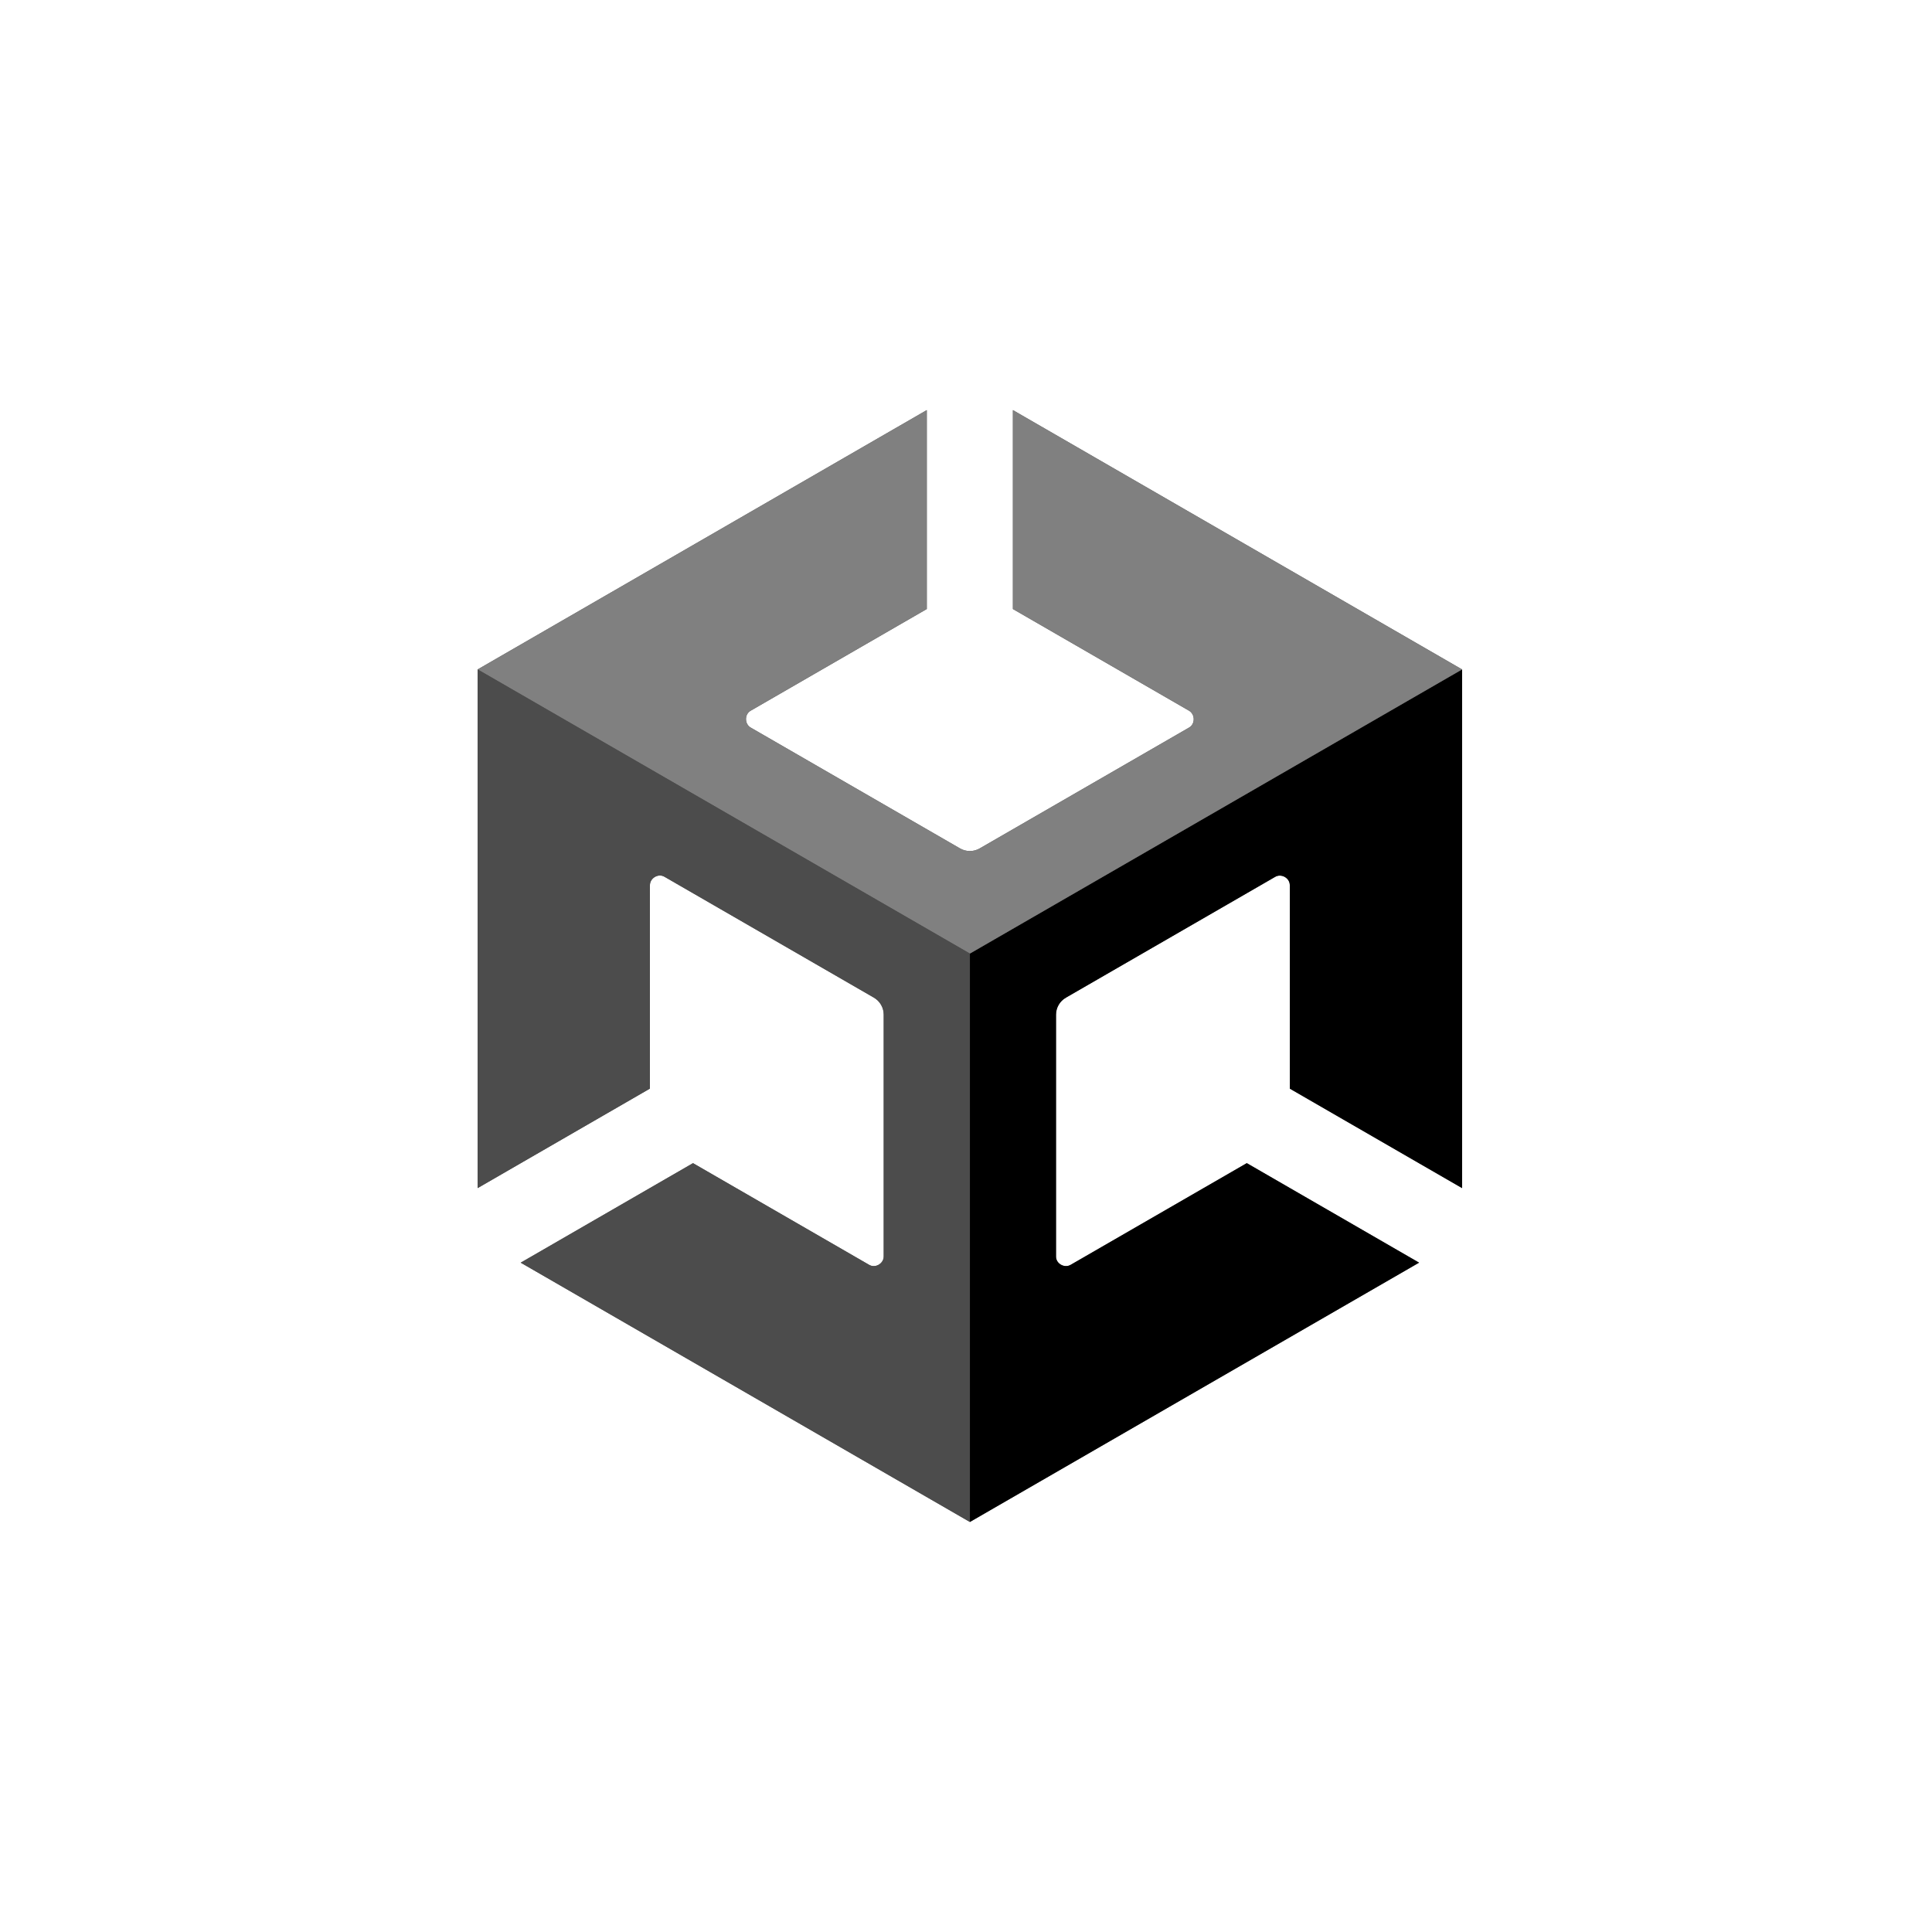
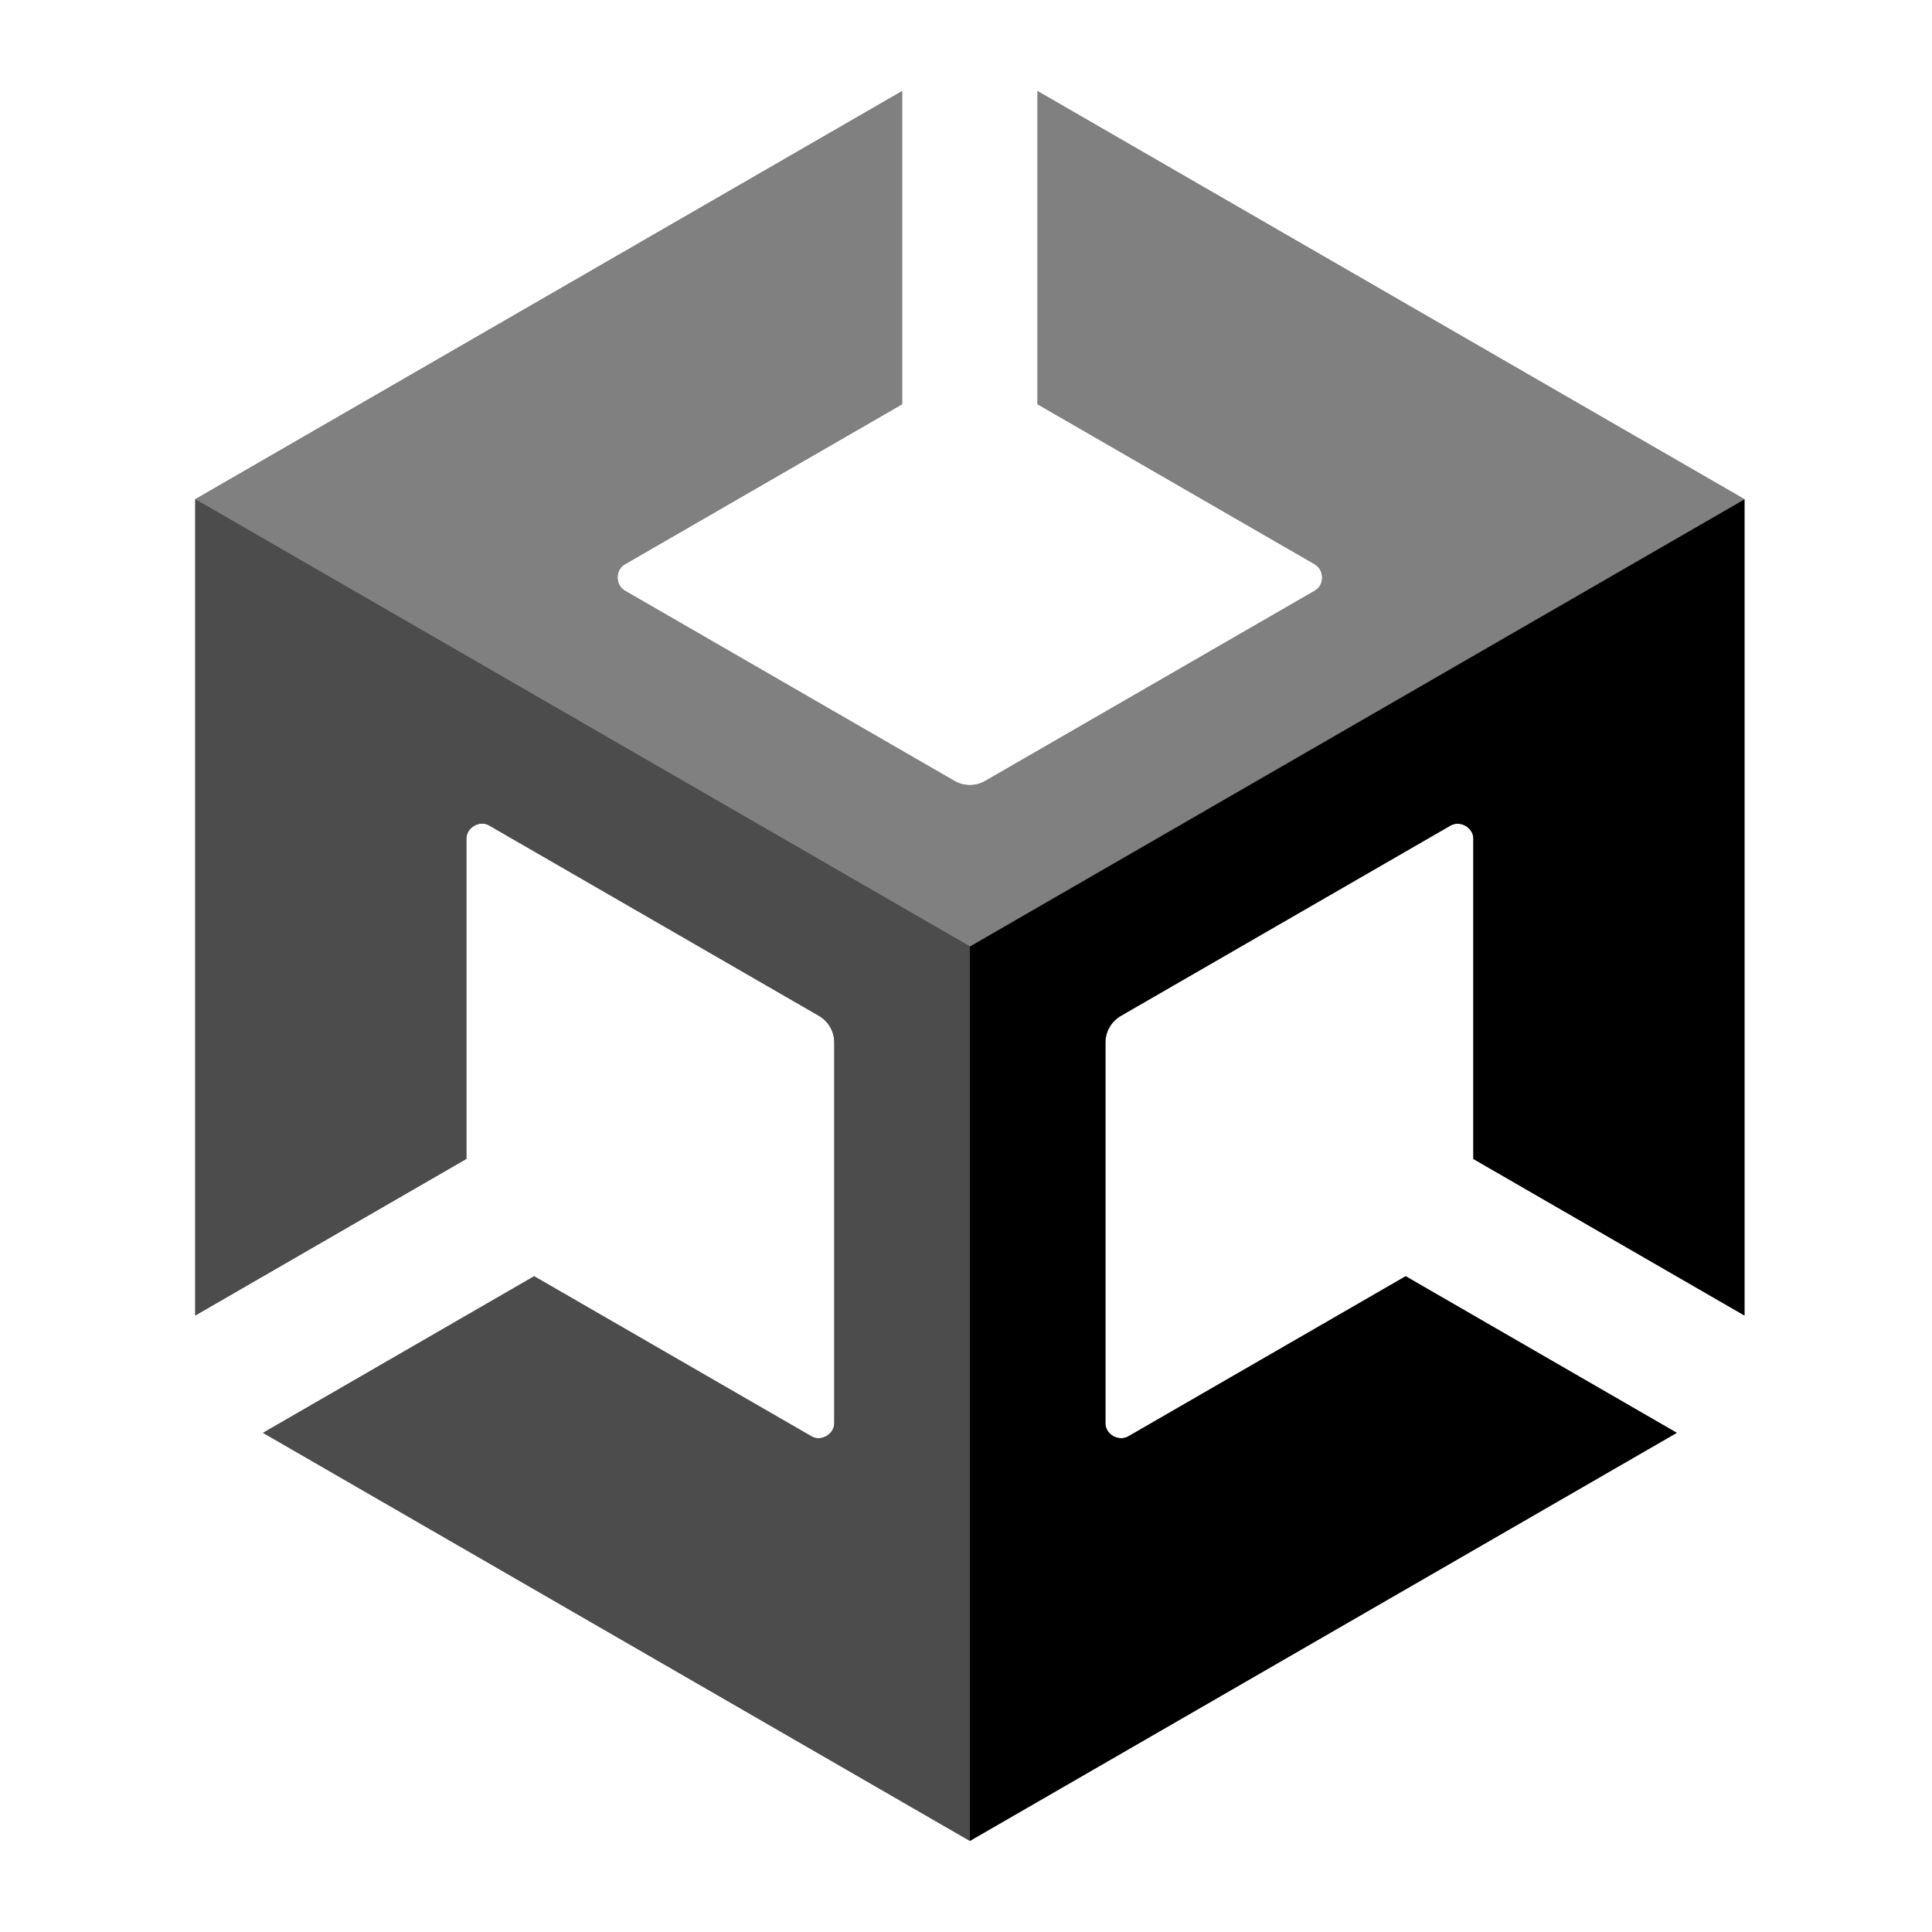
- <svg xmlns="http://www.w3.org/2000/svg" id="Layer_1" data-name="Layer 1" viewBox="0 0 2000 2000">
-   <defs>
-     <style>.cls-1{fill:#4c4c4c;}.cls-2{fill:gray;}</style>
+ <svg xmlns="http://www.w3.org/2000/svg" id="Layer_1" data-name="Layer 1" viewBox="0 0 2000 2000" version="1.1">
+   <defs id="defs1">
+     <style id="style1">.cls-1{fill:#4c4c4c;}.cls-2{fill:gray;}</style>
  </defs>
-   <path class="cls-1" d="M1513.54,1229.86V693l-465-268.44V630.46l182.19,105.18c6.59,3.65,6.76,14,0,17.64l-216.55,125a20.34,20.34,0,0,1-20.4,0l-216.53-125c-6.61-3.62-6.8-14,0-17.66L959.41,630.45V424.53L494.46,693v536.89l178.34-103V916.51c-.13-7.53,8.74-12.83,15.29-8.78l216.54,125a20.38,20.38,0,0,1,10.2,17.68v250c.17,7.49-8.66,12.86-15.21,8.87L717.39,1204.11l-178.34,103,465,268.44,465-268.44-178.34-103L1108.43,1309.3c-6.46,3.88-15.49-1.14-15.26-8.84v-250a20.36,20.36,0,0,1,10.22-17.67l216.52-125c6.44-3.92,15.53,1.11,15.29,8.82v210.34Z" />
-   <path d="M1004,1575.52l465-268.44-178.34-103L1108.43,1309.3c-6.46,3.88-15.49-1.14-15.26-8.84v-250a20.39,20.39,0,0,1,10.21-17.67l216.53-125c6.44-3.92,15.53,1.11,15.29,8.82v210.34l178.34,103V693L1004,987.15Z" />
-   <path class="cls-2" d="M1048.58,424.53V630.46l182.19,105.18c6.59,3.65,6.76,14,0,17.64l-216.55,125a20.34,20.34,0,0,1-20.4,0l-216.53-125c-6.61-3.62-6.8-14,0-17.66L959.41,630.46V424.53L494.46,693,1004,987.15,1513.54,693Z" />
-   <path class="cls-1" d="M899.62,1309.33,717.39,1204.11l-178.34,103,465,268.44V987.15L494.46,693v536.89l178.34-103V916.51c-.13-7.53,8.74-12.83,15.29-8.78l216.54,125a20.38,20.38,0,0,1,10.2,17.68v250C915,1308,906.17,1313.32,899.62,1309.33Z" />
+   <path class="cls-1" d="M 1805.866,1361.709 V 516.849 L 1074.093,94.403 V 418.43 l 286.714,165.522 c 10.371,5.744 10.638,22.032 0,27.76 l -340.786,196.713 a 32.009,32.009 0 0 1 -32.104,0 L 647.162,611.712 c -10.402,-5.697 -10.701,-22.032 0,-27.792 L 933.828,418.414 V 94.356 L 202.134,516.849 V 1361.756 L 482.788,1199.665 V 868.588 c -0.205,-11.85 13.754,-20.191 24.062,-13.817 l 340.77,196.713 a 32.072,32.072 0 0 1 16.052,27.823 v 393.427 c 0.268,11.787 -13.628,20.238 -23.936,13.959 l -286.777,-165.507 -280.655,162.092 731.774,422.446 731.774,-422.446 -280.655,-162.092 -286.855,165.538 c -10.166,6.106 -24.377,-1.794 -24.015,-13.912 v -393.427 a 32.041,32.041 0 0 1 16.083,-27.807 l 340.739,-196.713 c 10.135,-6.169 24.44,1.747 24.062,13.88 v 331.013 z" id="path1" style="stroke-width:1.574" />
+   <path d="m 1004,1905.677 731.774,-422.446 -280.655,-162.092 -286.777,165.585 c -10.166,6.106 -24.377,-1.794 -24.015,-13.912 v -393.427 a 32.088,32.088 0 0 1 16.068,-27.807 l 340.755,-196.713 c 10.135,-6.169 24.44,1.747 24.062,13.88 v 331.013 l 280.655,162.092 V 516.849 L 1004,979.755 Z" id="path2" style="stroke-width:1.574" />
+   <path class="cls-2" d="M 1074.156,94.356 V 418.43 l 286.714,165.522 c 10.371,5.744 10.638,22.032 0,27.76 l -340.786,196.713 a 32.009,32.009 0 0 1 -32.104,0 L 647.225,611.712 c -10.402,-5.697 -10.701,-22.032 0,-27.792 L 933.828,418.43 V 94.356 L 202.134,516.849 1004,979.755 1805.866,516.849 Z" id="path3" style="stroke-width:1.574" />
+   <path class="cls-1" d="M 839.737,1486.772 552.96,1321.186 272.305,1483.278 1004.079,1905.724 V 979.755 L 202.134,516.849 V 1361.756 L 482.788,1199.665 V 868.588 c -0.205,-11.85 13.754,-20.191 24.062,-13.817 l 340.77,196.713 a 32.072,32.072 0 0 1 16.052,27.823 v 393.427 c 0.268,11.944 -13.628,20.317 -23.936,14.037 z" id="path4" style="stroke-width:1.574" />
</svg>
